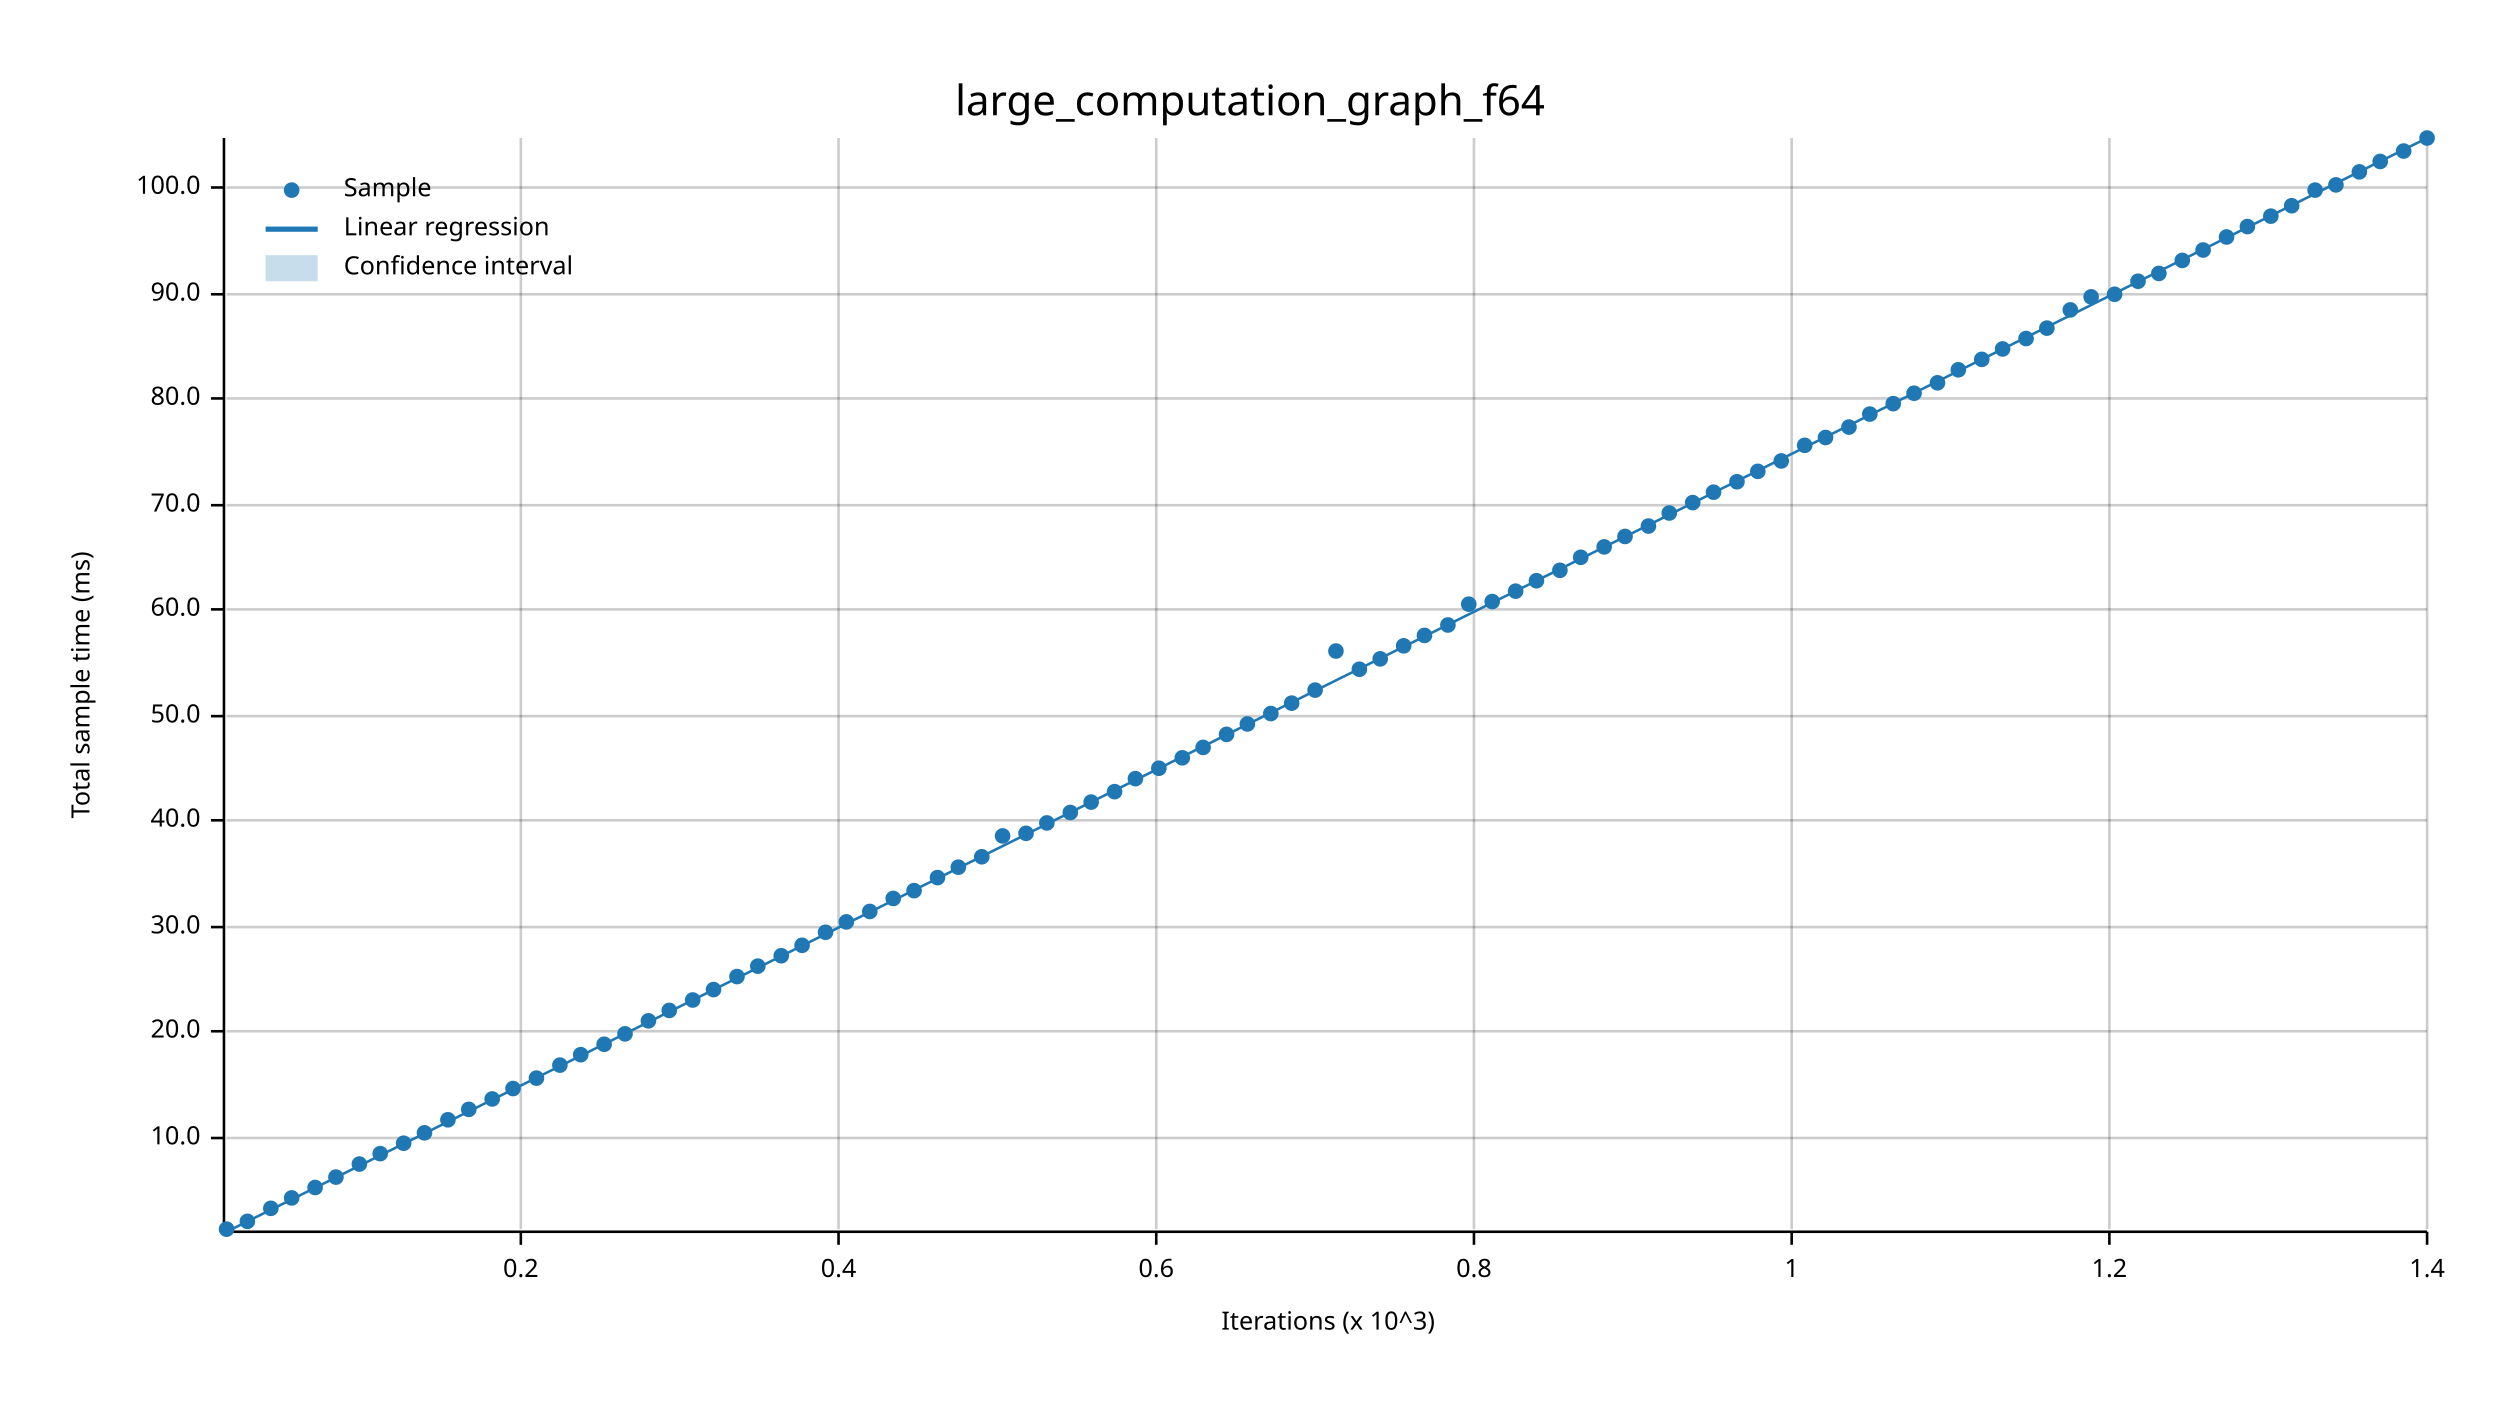
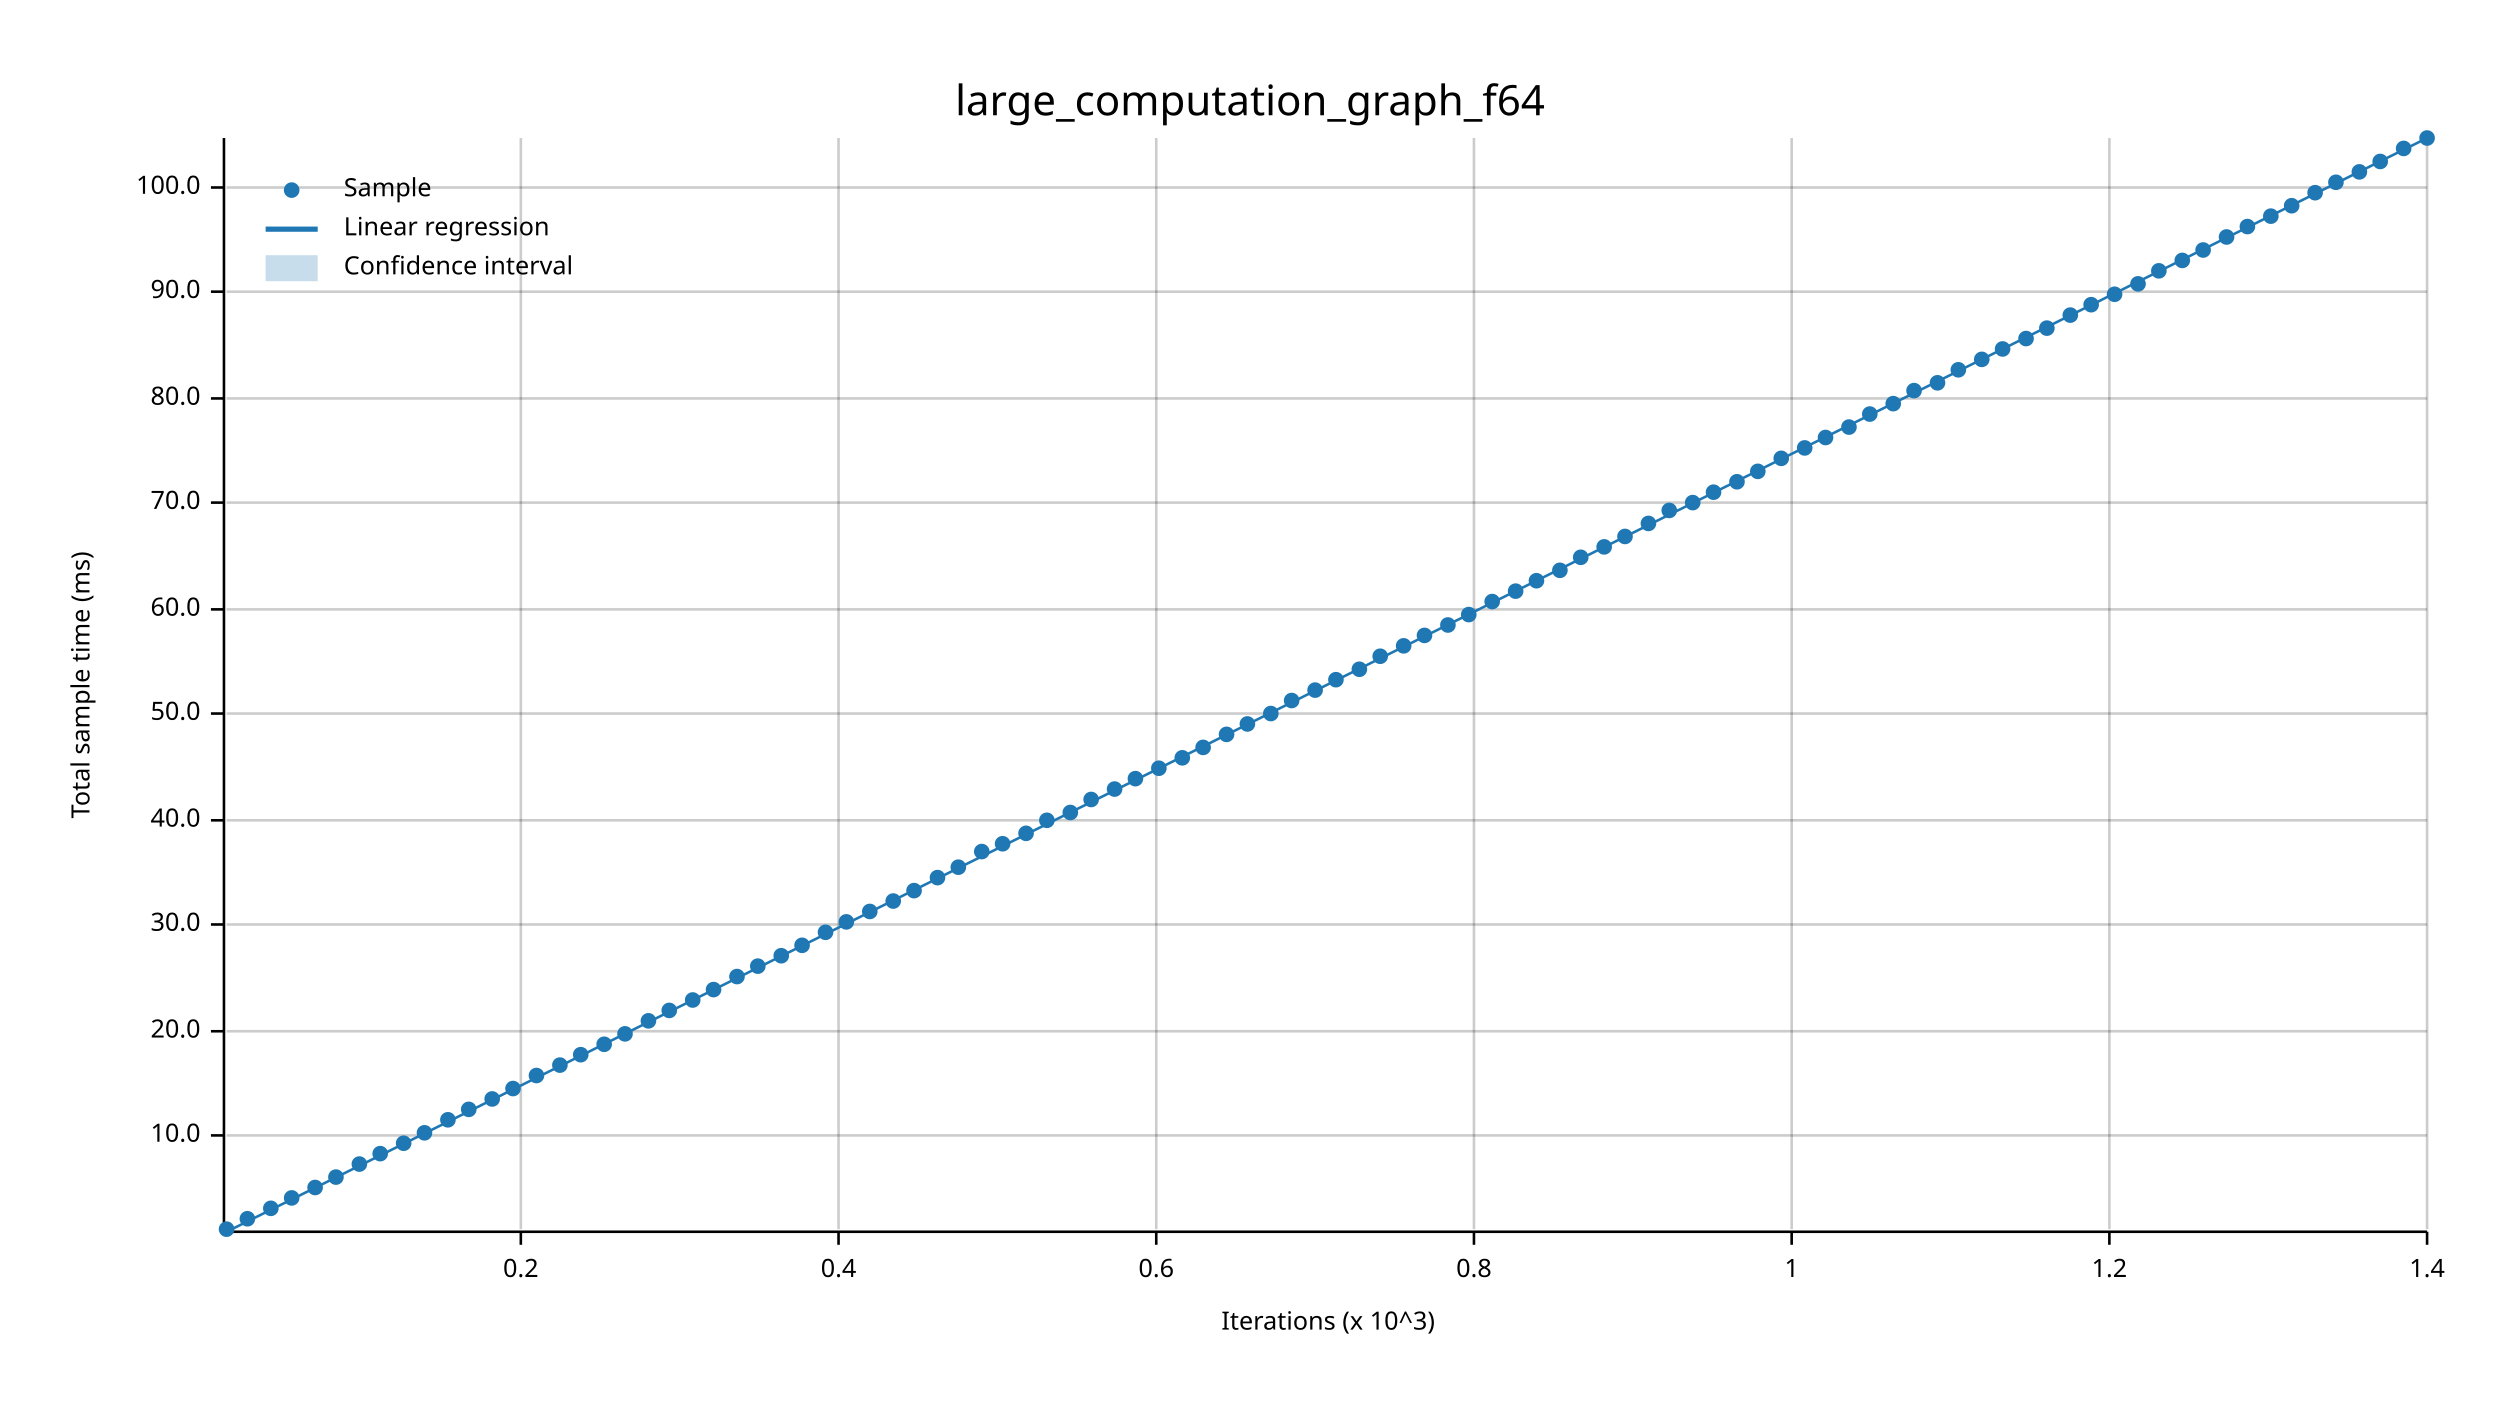
<svg xmlns="http://www.w3.org/2000/svg" width="960" height="540" viewBox="0 0 960 540">
  <text x="480" y="32" dy="0.76em" text-anchor="middle" font-family="sans-serif" font-size="16.129" opacity="1" fill="#000000">
large_computation_graph_f64
</text>
  <text x="27" y="263" dy="0.76em" text-anchor="middle" font-family="sans-serif" font-size="9.677" opacity="1" fill="#000000" transform="rotate(270, 27, 263)">
Total sample time (ms)
</text>
  <text x="510" y="513" dy="-0.5ex" text-anchor="middle" font-family="sans-serif" font-size="9.677" opacity="1" fill="#000000">
Iterations (x 10^3)
</text>
  <line opacity="0.2" stroke="#000000" stroke-width="1" x1="200" y1="472" x2="200" y2="53" />
  <line opacity="0.2" stroke="#000000" stroke-width="1" x1="322" y1="472" x2="322" y2="53" />
  <line opacity="0.2" stroke="#000000" stroke-width="1" x1="444" y1="472" x2="444" y2="53" />
  <line opacity="0.2" stroke="#000000" stroke-width="1" x1="566" y1="472" x2="566" y2="53" />
  <line opacity="0.2" stroke="#000000" stroke-width="1" x1="688" y1="472" x2="688" y2="53" />
  <line opacity="0.2" stroke="#000000" stroke-width="1" x1="810" y1="472" x2="810" y2="53" />
  <line opacity="0.2" stroke="#000000" stroke-width="1" x1="932" y1="472" x2="932" y2="53" />
-   <line opacity="0.2" stroke="#000000" stroke-width="1" x1="87" y1="437" x2="932" y2="437" />
+   <line opacity="0.2" stroke="#000000" stroke-width="1" x1="87" y1="436" x2="932" y2="436" />
  <line opacity="0.2" stroke="#000000" stroke-width="1" x1="87" y1="396" x2="932" y2="396" />
-   <line opacity="0.2" stroke="#000000" stroke-width="1" x1="87" y1="356" x2="932" y2="356" />
+   <line opacity="0.2" stroke="#000000" stroke-width="1" x1="87" y1="355" x2="932" y2="355" />
  <line opacity="0.2" stroke="#000000" stroke-width="1" x1="87" y1="315" x2="932" y2="315" />
-   <line opacity="0.2" stroke="#000000" stroke-width="1" x1="87" y1="275" x2="932" y2="275" />
+   <line opacity="0.2" stroke="#000000" stroke-width="1" x1="87" y1="274" x2="932" y2="274" />
  <line opacity="0.2" stroke="#000000" stroke-width="1" x1="87" y1="234" x2="932" y2="234" />
-   <line opacity="0.2" stroke="#000000" stroke-width="1" x1="87" y1="194" x2="932" y2="194" />
+   <line opacity="0.2" stroke="#000000" stroke-width="1" x1="87" y1="193" x2="932" y2="193" />
  <line opacity="0.2" stroke="#000000" stroke-width="1" x1="87" y1="153" x2="932" y2="153" />
-   <line opacity="0.2" stroke="#000000" stroke-width="1" x1="87" y1="113" x2="932" y2="113" />
+   <line opacity="0.2" stroke="#000000" stroke-width="1" x1="87" y1="112" x2="932" y2="112" />
  <line opacity="0.2" stroke="#000000" stroke-width="1" x1="87" y1="72" x2="932" y2="72" />
  <polyline fill="none" opacity="1" stroke="#000000" stroke-width="1" points="86,53 86,472 " />
-   <text x="77" y="437" dy="0.5ex" text-anchor="end" font-family="sans-serif" font-size="9.677" opacity="1" fill="#000000">
+   <text x="77" y="436" dy="0.5ex" text-anchor="end" font-family="sans-serif" font-size="9.677" opacity="1" fill="#000000">
10.0
</text>
-   <polyline fill="none" opacity="1" stroke="#000000" stroke-width="1" points="81,437 86,437 " />
+   <polyline fill="none" opacity="1" stroke="#000000" stroke-width="1" points="81,436 86,436 " />
  <text x="77" y="396" dy="0.5ex" text-anchor="end" font-family="sans-serif" font-size="9.677" opacity="1" fill="#000000">
20.0
</text>
  <polyline fill="none" opacity="1" stroke="#000000" stroke-width="1" points="81,396 86,396 " />
-   <text x="77" y="356" dy="0.5ex" text-anchor="end" font-family="sans-serif" font-size="9.677" opacity="1" fill="#000000">
+   <text x="77" y="355" dy="0.5ex" text-anchor="end" font-family="sans-serif" font-size="9.677" opacity="1" fill="#000000">
30.0
</text>
-   <polyline fill="none" opacity="1" stroke="#000000" stroke-width="1" points="81,356 86,356 " />
+   <polyline fill="none" opacity="1" stroke="#000000" stroke-width="1" points="81,355 86,355 " />
  <text x="77" y="315" dy="0.5ex" text-anchor="end" font-family="sans-serif" font-size="9.677" opacity="1" fill="#000000">
40.0
</text>
  <polyline fill="none" opacity="1" stroke="#000000" stroke-width="1" points="81,315 86,315 " />
-   <text x="77" y="275" dy="0.5ex" text-anchor="end" font-family="sans-serif" font-size="9.677" opacity="1" fill="#000000">
+   <text x="77" y="274" dy="0.5ex" text-anchor="end" font-family="sans-serif" font-size="9.677" opacity="1" fill="#000000">
50.0
</text>
-   <polyline fill="none" opacity="1" stroke="#000000" stroke-width="1" points="81,275 86,275 " />
+   <polyline fill="none" opacity="1" stroke="#000000" stroke-width="1" points="81,274 86,274 " />
  <text x="77" y="234" dy="0.5ex" text-anchor="end" font-family="sans-serif" font-size="9.677" opacity="1" fill="#000000">
60.0
</text>
  <polyline fill="none" opacity="1" stroke="#000000" stroke-width="1" points="81,234 86,234 " />
-   <text x="77" y="194" dy="0.5ex" text-anchor="end" font-family="sans-serif" font-size="9.677" opacity="1" fill="#000000">
+   <text x="77" y="193" dy="0.5ex" text-anchor="end" font-family="sans-serif" font-size="9.677" opacity="1" fill="#000000">
70.0
</text>
-   <polyline fill="none" opacity="1" stroke="#000000" stroke-width="1" points="81,194 86,194 " />
+   <polyline fill="none" opacity="1" stroke="#000000" stroke-width="1" points="81,193 86,193 " />
  <text x="77" y="153" dy="0.5ex" text-anchor="end" font-family="sans-serif" font-size="9.677" opacity="1" fill="#000000">
80.0
</text>
  <polyline fill="none" opacity="1" stroke="#000000" stroke-width="1" points="81,153 86,153 " />
-   <text x="77" y="113" dy="0.5ex" text-anchor="end" font-family="sans-serif" font-size="9.677" opacity="1" fill="#000000">
+   <text x="77" y="112" dy="0.5ex" text-anchor="end" font-family="sans-serif" font-size="9.677" opacity="1" fill="#000000">
90.0
</text>
-   <polyline fill="none" opacity="1" stroke="#000000" stroke-width="1" points="81,113 86,113 " />
+   <polyline fill="none" opacity="1" stroke="#000000" stroke-width="1" points="81,112 86,112 " />
  <text x="77" y="72" dy="0.5ex" text-anchor="end" font-family="sans-serif" font-size="9.677" opacity="1" fill="#000000">
100.0
</text>
  <polyline fill="none" opacity="1" stroke="#000000" stroke-width="1" points="81,72 86,72 " />
  <polyline fill="none" opacity="1" stroke="#000000" stroke-width="1" points="87,473 932,473 " />
  <text x="200" y="483" dy="0.76em" text-anchor="middle" font-family="sans-serif" font-size="9.677" opacity="1" fill="#000000">
0.2
</text>
  <polyline fill="none" opacity="1" stroke="#000000" stroke-width="1" points="200,473 200,478 " />
  <text x="322" y="483" dy="0.76em" text-anchor="middle" font-family="sans-serif" font-size="9.677" opacity="1" fill="#000000">
0.4
</text>
  <polyline fill="none" opacity="1" stroke="#000000" stroke-width="1" points="322,473 322,478 " />
  <text x="444" y="483" dy="0.76em" text-anchor="middle" font-family="sans-serif" font-size="9.677" opacity="1" fill="#000000">
0.6
</text>
  <polyline fill="none" opacity="1" stroke="#000000" stroke-width="1" points="444,473 444,478 " />
  <text x="566" y="483" dy="0.76em" text-anchor="middle" font-family="sans-serif" font-size="9.677" opacity="1" fill="#000000">
0.8
</text>
  <polyline fill="none" opacity="1" stroke="#000000" stroke-width="1" points="566,473 566,478 " />
  <text x="688" y="483" dy="0.76em" text-anchor="middle" font-family="sans-serif" font-size="9.677" opacity="1" fill="#000000">
1
</text>
  <polyline fill="none" opacity="1" stroke="#000000" stroke-width="1" points="688,473 688,478 " />
  <text x="810" y="483" dy="0.76em" text-anchor="middle" font-family="sans-serif" font-size="9.677" opacity="1" fill="#000000">
1.2
</text>
  <polyline fill="none" opacity="1" stroke="#000000" stroke-width="1" points="810,473 810,478 " />
  <text x="932" y="483" dy="0.76em" text-anchor="middle" font-family="sans-serif" font-size="9.677" opacity="1" fill="#000000">
1.4
</text>
  <polyline fill="none" opacity="1" stroke="#000000" stroke-width="1" points="932,473 932,478 " />
  <circle cx="87" cy="472" r="3" opacity="1" fill="#1F78B4" stroke="none" stroke-width="1" />
-   <circle cx="95" cy="469" r="3" opacity="1" fill="#1F78B4" stroke="none" stroke-width="1" />
+   <circle cx="95" cy="468" r="3" opacity="1" fill="#1F78B4" stroke="none" stroke-width="1" />
  <circle cx="104" cy="464" r="3" opacity="1" fill="#1F78B4" stroke="none" stroke-width="1" />
  <circle cx="112" cy="460" r="3" opacity="1" fill="#1F78B4" stroke="none" stroke-width="1" />
  <circle cx="121" cy="456" r="3" opacity="1" fill="#1F78B4" stroke="none" stroke-width="1" />
  <circle cx="129" cy="452" r="3" opacity="1" fill="#1F78B4" stroke="none" stroke-width="1" />
  <circle cx="138" cy="447" r="3" opacity="1" fill="#1F78B4" stroke="none" stroke-width="1" />
  <circle cx="146" cy="443" r="3" opacity="1" fill="#1F78B4" stroke="none" stroke-width="1" />
  <circle cx="155" cy="439" r="3" opacity="1" fill="#1F78B4" stroke="none" stroke-width="1" />
  <circle cx="163" cy="435" r="3" opacity="1" fill="#1F78B4" stroke="none" stroke-width="1" />
  <circle cx="172" cy="430" r="3" opacity="1" fill="#1F78B4" stroke="none" stroke-width="1" />
  <circle cx="180" cy="426" r="3" opacity="1" fill="#1F78B4" stroke="none" stroke-width="1" />
  <circle cx="189" cy="422" r="3" opacity="1" fill="#1F78B4" stroke="none" stroke-width="1" />
  <circle cx="197" cy="418" r="3" opacity="1" fill="#1F78B4" stroke="none" stroke-width="1" />
-   <circle cx="206" cy="414" r="3" opacity="1" fill="#1F78B4" stroke="none" stroke-width="1" />
+   <circle cx="206" cy="413" r="3" opacity="1" fill="#1F78B4" stroke="none" stroke-width="1" />
  <circle cx="215" cy="409" r="3" opacity="1" fill="#1F78B4" stroke="none" stroke-width="1" />
  <circle cx="223" cy="405" r="3" opacity="1" fill="#1F78B4" stroke="none" stroke-width="1" />
  <circle cx="232" cy="401" r="3" opacity="1" fill="#1F78B4" stroke="none" stroke-width="1" />
  <circle cx="240" cy="397" r="3" opacity="1" fill="#1F78B4" stroke="none" stroke-width="1" />
  <circle cx="249" cy="392" r="3" opacity="1" fill="#1F78B4" stroke="none" stroke-width="1" />
  <circle cx="257" cy="388" r="3" opacity="1" fill="#1F78B4" stroke="none" stroke-width="1" />
  <circle cx="266" cy="384" r="3" opacity="1" fill="#1F78B4" stroke="none" stroke-width="1" />
  <circle cx="274" cy="380" r="3" opacity="1" fill="#1F78B4" stroke="none" stroke-width="1" />
  <circle cx="283" cy="375" r="3" opacity="1" fill="#1F78B4" stroke="none" stroke-width="1" />
  <circle cx="291" cy="371" r="3" opacity="1" fill="#1F78B4" stroke="none" stroke-width="1" />
  <circle cx="300" cy="367" r="3" opacity="1" fill="#1F78B4" stroke="none" stroke-width="1" />
  <circle cx="308" cy="363" r="3" opacity="1" fill="#1F78B4" stroke="none" stroke-width="1" />
  <circle cx="317" cy="358" r="3" opacity="1" fill="#1F78B4" stroke="none" stroke-width="1" />
  <circle cx="325" cy="354" r="3" opacity="1" fill="#1F78B4" stroke="none" stroke-width="1" />
  <circle cx="334" cy="350" r="3" opacity="1" fill="#1F78B4" stroke="none" stroke-width="1" />
-   <circle cx="343" cy="345" r="3" opacity="1" fill="#1F78B4" stroke="none" stroke-width="1" />
+   <circle cx="343" cy="346" r="3" opacity="1" fill="#1F78B4" stroke="none" stroke-width="1" />
  <circle cx="351" cy="342" r="3" opacity="1" fill="#1F78B4" stroke="none" stroke-width="1" />
  <circle cx="360" cy="337" r="3" opacity="1" fill="#1F78B4" stroke="none" stroke-width="1" />
  <circle cx="368" cy="333" r="3" opacity="1" fill="#1F78B4" stroke="none" stroke-width="1" />
-   <circle cx="377" cy="329" r="3" opacity="1" fill="#1F78B4" stroke="none" stroke-width="1" />
-   <circle cx="385" cy="321" r="3" opacity="1" fill="#1F78B4" stroke="none" stroke-width="1" />
+   <circle cx="377" cy="327" r="3" opacity="1" fill="#1F78B4" stroke="none" stroke-width="1" />
+   <circle cx="385" cy="324" r="3" opacity="1" fill="#1F78B4" stroke="none" stroke-width="1" />
  <circle cx="394" cy="320" r="3" opacity="1" fill="#1F78B4" stroke="none" stroke-width="1" />
-   <circle cx="402" cy="316" r="3" opacity="1" fill="#1F78B4" stroke="none" stroke-width="1" />
+   <circle cx="402" cy="315" r="3" opacity="1" fill="#1F78B4" stroke="none" stroke-width="1" />
  <circle cx="411" cy="312" r="3" opacity="1" fill="#1F78B4" stroke="none" stroke-width="1" />
-   <circle cx="419" cy="308" r="3" opacity="1" fill="#1F78B4" stroke="none" stroke-width="1" />
-   <circle cx="428" cy="304" r="3" opacity="1" fill="#1F78B4" stroke="none" stroke-width="1" />
+   <circle cx="419" cy="307" r="3" opacity="1" fill="#1F78B4" stroke="none" stroke-width="1" />
+   <circle cx="428" cy="303" r="3" opacity="1" fill="#1F78B4" stroke="none" stroke-width="1" />
  <circle cx="436" cy="299" r="3" opacity="1" fill="#1F78B4" stroke="none" stroke-width="1" />
  <circle cx="445" cy="295" r="3" opacity="1" fill="#1F78B4" stroke="none" stroke-width="1" />
  <circle cx="454" cy="291" r="3" opacity="1" fill="#1F78B4" stroke="none" stroke-width="1" />
  <circle cx="462" cy="287" r="3" opacity="1" fill="#1F78B4" stroke="none" stroke-width="1" />
  <circle cx="471" cy="282" r="3" opacity="1" fill="#1F78B4" stroke="none" stroke-width="1" />
  <circle cx="479" cy="278" r="3" opacity="1" fill="#1F78B4" stroke="none" stroke-width="1" />
  <circle cx="488" cy="274" r="3" opacity="1" fill="#1F78B4" stroke="none" stroke-width="1" />
-   <circle cx="496" cy="270" r="3" opacity="1" fill="#1F78B4" stroke="none" stroke-width="1" />
+   <circle cx="496" cy="269" r="3" opacity="1" fill="#1F78B4" stroke="none" stroke-width="1" />
  <circle cx="505" cy="265" r="3" opacity="1" fill="#1F78B4" stroke="none" stroke-width="1" />
-   <circle cx="513" cy="250" r="3" opacity="1" fill="#1F78B4" stroke="none" stroke-width="1" />
+   <circle cx="513" cy="261" r="3" opacity="1" fill="#1F78B4" stroke="none" stroke-width="1" />
  <circle cx="522" cy="257" r="3" opacity="1" fill="#1F78B4" stroke="none" stroke-width="1" />
-   <circle cx="530" cy="253" r="3" opacity="1" fill="#1F78B4" stroke="none" stroke-width="1" />
+   <circle cx="530" cy="252" r="3" opacity="1" fill="#1F78B4" stroke="none" stroke-width="1" />
  <circle cx="539" cy="248" r="3" opacity="1" fill="#1F78B4" stroke="none" stroke-width="1" />
  <circle cx="547" cy="244" r="3" opacity="1" fill="#1F78B4" stroke="none" stroke-width="1" />
  <circle cx="556" cy="240" r="3" opacity="1" fill="#1F78B4" stroke="none" stroke-width="1" />
-   <circle cx="564" cy="232" r="3" opacity="1" fill="#1F78B4" stroke="none" stroke-width="1" />
+   <circle cx="564" cy="236" r="3" opacity="1" fill="#1F78B4" stroke="none" stroke-width="1" />
  <circle cx="573" cy="231" r="3" opacity="1" fill="#1F78B4" stroke="none" stroke-width="1" />
  <circle cx="582" cy="227" r="3" opacity="1" fill="#1F78B4" stroke="none" stroke-width="1" />
  <circle cx="590" cy="223" r="3" opacity="1" fill="#1F78B4" stroke="none" stroke-width="1" />
  <circle cx="599" cy="219" r="3" opacity="1" fill="#1F78B4" stroke="none" stroke-width="1" />
  <circle cx="607" cy="214" r="3" opacity="1" fill="#1F78B4" stroke="none" stroke-width="1" />
  <circle cx="616" cy="210" r="3" opacity="1" fill="#1F78B4" stroke="none" stroke-width="1" />
  <circle cx="624" cy="206" r="3" opacity="1" fill="#1F78B4" stroke="none" stroke-width="1" />
-   <circle cx="633" cy="202" r="3" opacity="1" fill="#1F78B4" stroke="none" stroke-width="1" />
-   <circle cx="641" cy="197" r="3" opacity="1" fill="#1F78B4" stroke="none" stroke-width="1" />
+   <circle cx="633" cy="201" r="3" opacity="1" fill="#1F78B4" stroke="none" stroke-width="1" />
+   <circle cx="641" cy="196" r="3" opacity="1" fill="#1F78B4" stroke="none" stroke-width="1" />
  <circle cx="650" cy="193" r="3" opacity="1" fill="#1F78B4" stroke="none" stroke-width="1" />
  <circle cx="658" cy="189" r="3" opacity="1" fill="#1F78B4" stroke="none" stroke-width="1" />
  <circle cx="667" cy="185" r="3" opacity="1" fill="#1F78B4" stroke="none" stroke-width="1" />
  <circle cx="675" cy="181" r="3" opacity="1" fill="#1F78B4" stroke="none" stroke-width="1" />
-   <circle cx="684" cy="177" r="3" opacity="1" fill="#1F78B4" stroke="none" stroke-width="1" />
-   <circle cx="693" cy="171" r="3" opacity="1" fill="#1F78B4" stroke="none" stroke-width="1" />
+   <circle cx="684" cy="176" r="3" opacity="1" fill="#1F78B4" stroke="none" stroke-width="1" />
+   <circle cx="693" cy="172" r="3" opacity="1" fill="#1F78B4" stroke="none" stroke-width="1" />
  <circle cx="701" cy="168" r="3" opacity="1" fill="#1F78B4" stroke="none" stroke-width="1" />
  <circle cx="710" cy="164" r="3" opacity="1" fill="#1F78B4" stroke="none" stroke-width="1" />
  <circle cx="718" cy="159" r="3" opacity="1" fill="#1F78B4" stroke="none" stroke-width="1" />
  <circle cx="727" cy="155" r="3" opacity="1" fill="#1F78B4" stroke="none" stroke-width="1" />
-   <circle cx="735" cy="151" r="3" opacity="1" fill="#1F78B4" stroke="none" stroke-width="1" />
+   <circle cx="735" cy="150" r="3" opacity="1" fill="#1F78B4" stroke="none" stroke-width="1" />
  <circle cx="744" cy="147" r="3" opacity="1" fill="#1F78B4" stroke="none" stroke-width="1" />
  <circle cx="752" cy="142" r="3" opacity="1" fill="#1F78B4" stroke="none" stroke-width="1" />
  <circle cx="761" cy="138" r="3" opacity="1" fill="#1F78B4" stroke="none" stroke-width="1" />
  <circle cx="769" cy="134" r="3" opacity="1" fill="#1F78B4" stroke="none" stroke-width="1" />
  <circle cx="778" cy="130" r="3" opacity="1" fill="#1F78B4" stroke="none" stroke-width="1" />
  <circle cx="786" cy="126" r="3" opacity="1" fill="#1F78B4" stroke="none" stroke-width="1" />
-   <circle cx="795" cy="119" r="3" opacity="1" fill="#1F78B4" stroke="none" stroke-width="1" />
-   <circle cx="803" cy="114" r="3" opacity="1" fill="#1F78B4" stroke="none" stroke-width="1" />
+   <circle cx="795" cy="121" r="3" opacity="1" fill="#1F78B4" stroke="none" stroke-width="1" />
+   <circle cx="803" cy="117" r="3" opacity="1" fill="#1F78B4" stroke="none" stroke-width="1" />
  <circle cx="812" cy="113" r="3" opacity="1" fill="#1F78B4" stroke="none" stroke-width="1" />
-   <circle cx="821" cy="108" r="3" opacity="1" fill="#1F78B4" stroke="none" stroke-width="1" />
-   <circle cx="829" cy="105" r="3" opacity="1" fill="#1F78B4" stroke="none" stroke-width="1" />
+   <circle cx="821" cy="109" r="3" opacity="1" fill="#1F78B4" stroke="none" stroke-width="1" />
+   <circle cx="829" cy="104" r="3" opacity="1" fill="#1F78B4" stroke="none" stroke-width="1" />
  <circle cx="838" cy="100" r="3" opacity="1" fill="#1F78B4" stroke="none" stroke-width="1" />
  <circle cx="846" cy="96" r="3" opacity="1" fill="#1F78B4" stroke="none" stroke-width="1" />
  <circle cx="855" cy="91" r="3" opacity="1" fill="#1F78B4" stroke="none" stroke-width="1" />
  <circle cx="863" cy="87" r="3" opacity="1" fill="#1F78B4" stroke="none" stroke-width="1" />
  <circle cx="872" cy="83" r="3" opacity="1" fill="#1F78B4" stroke="none" stroke-width="1" />
  <circle cx="880" cy="79" r="3" opacity="1" fill="#1F78B4" stroke="none" stroke-width="1" />
-   <circle cx="889" cy="73" r="3" opacity="1" fill="#1F78B4" stroke="none" stroke-width="1" />
-   <circle cx="897" cy="71" r="3" opacity="1" fill="#1F78B4" stroke="none" stroke-width="1" />
+   <circle cx="889" cy="74" r="3" opacity="1" fill="#1F78B4" stroke="none" stroke-width="1" />
+   <circle cx="897" cy="70" r="3" opacity="1" fill="#1F78B4" stroke="none" stroke-width="1" />
  <circle cx="906" cy="66" r="3" opacity="1" fill="#1F78B4" stroke="none" stroke-width="1" />
  <circle cx="914" cy="62" r="3" opacity="1" fill="#1F78B4" stroke="none" stroke-width="1" />
-   <circle cx="923" cy="58" r="3" opacity="1" fill="#1F78B4" stroke="none" stroke-width="1" />
+   <circle cx="923" cy="57" r="3" opacity="1" fill="#1F78B4" stroke="none" stroke-width="1" />
  <circle cx="932" cy="53" r="3" opacity="1" fill="#1F78B4" stroke="none" stroke-width="1" />
  <polyline fill="none" opacity="1" stroke="#1F78B4" stroke-width="1" points="87,473 932,53 " />
  <polygon opacity="0.25" fill="#1F78B4" points="87,473 932,53 932,53 " />
  <text x="132" y="68" dy="0.76em" text-anchor="start" font-family="sans-serif" font-size="9.677" opacity="1" fill="#000000">
Sample
</text>
  <text x="132" y="83" dy="0.76em" text-anchor="start" font-family="sans-serif" font-size="9.677" opacity="1" fill="#000000">
Linear regression
</text>
  <text x="132" y="98" dy="0.76em" text-anchor="start" font-family="sans-serif" font-size="9.677" opacity="1" fill="#000000">
Confidence interval
</text>
  <circle cx="112" cy="73" r="3" opacity="1" fill="#1F78B4" stroke="none" stroke-width="1" />
  <polyline fill="none" opacity="1" stroke="#1F78B4" stroke-width="2" points="102,88 122,88 " />
  <rect x="102" y="98" width="20" height="10" opacity="0.25" fill="#1F78B4" stroke="none" />
</svg>
